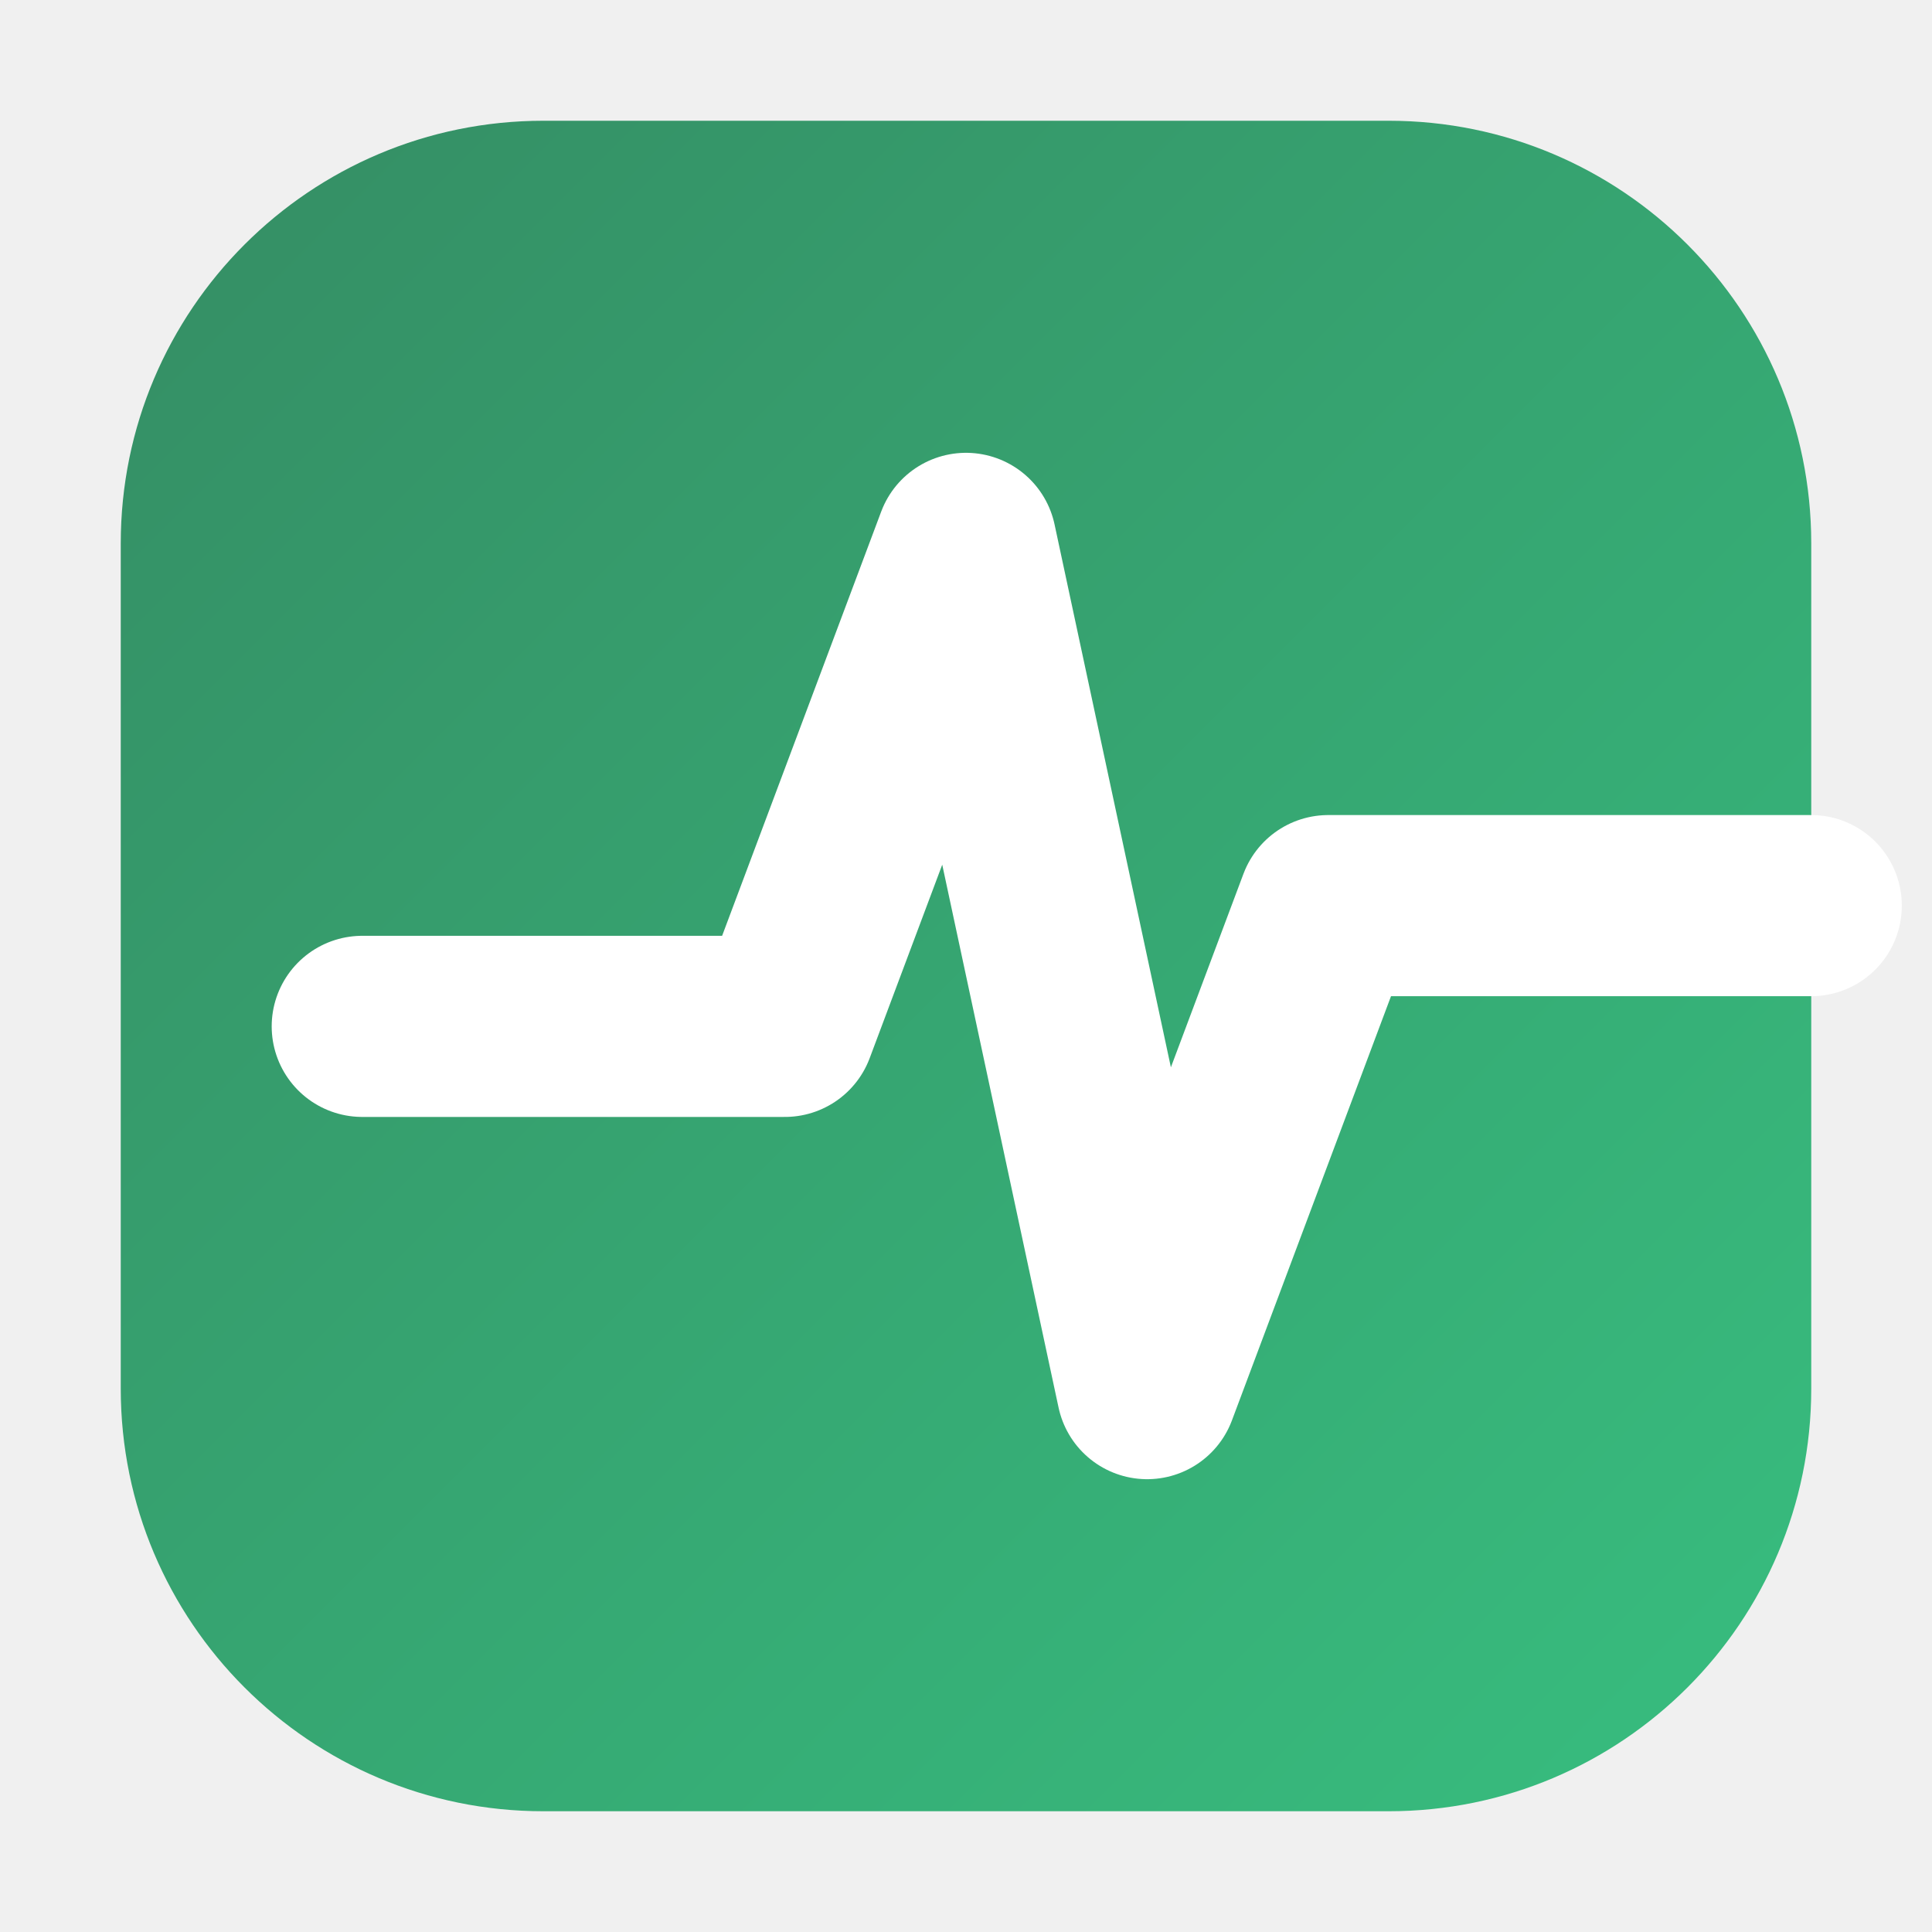
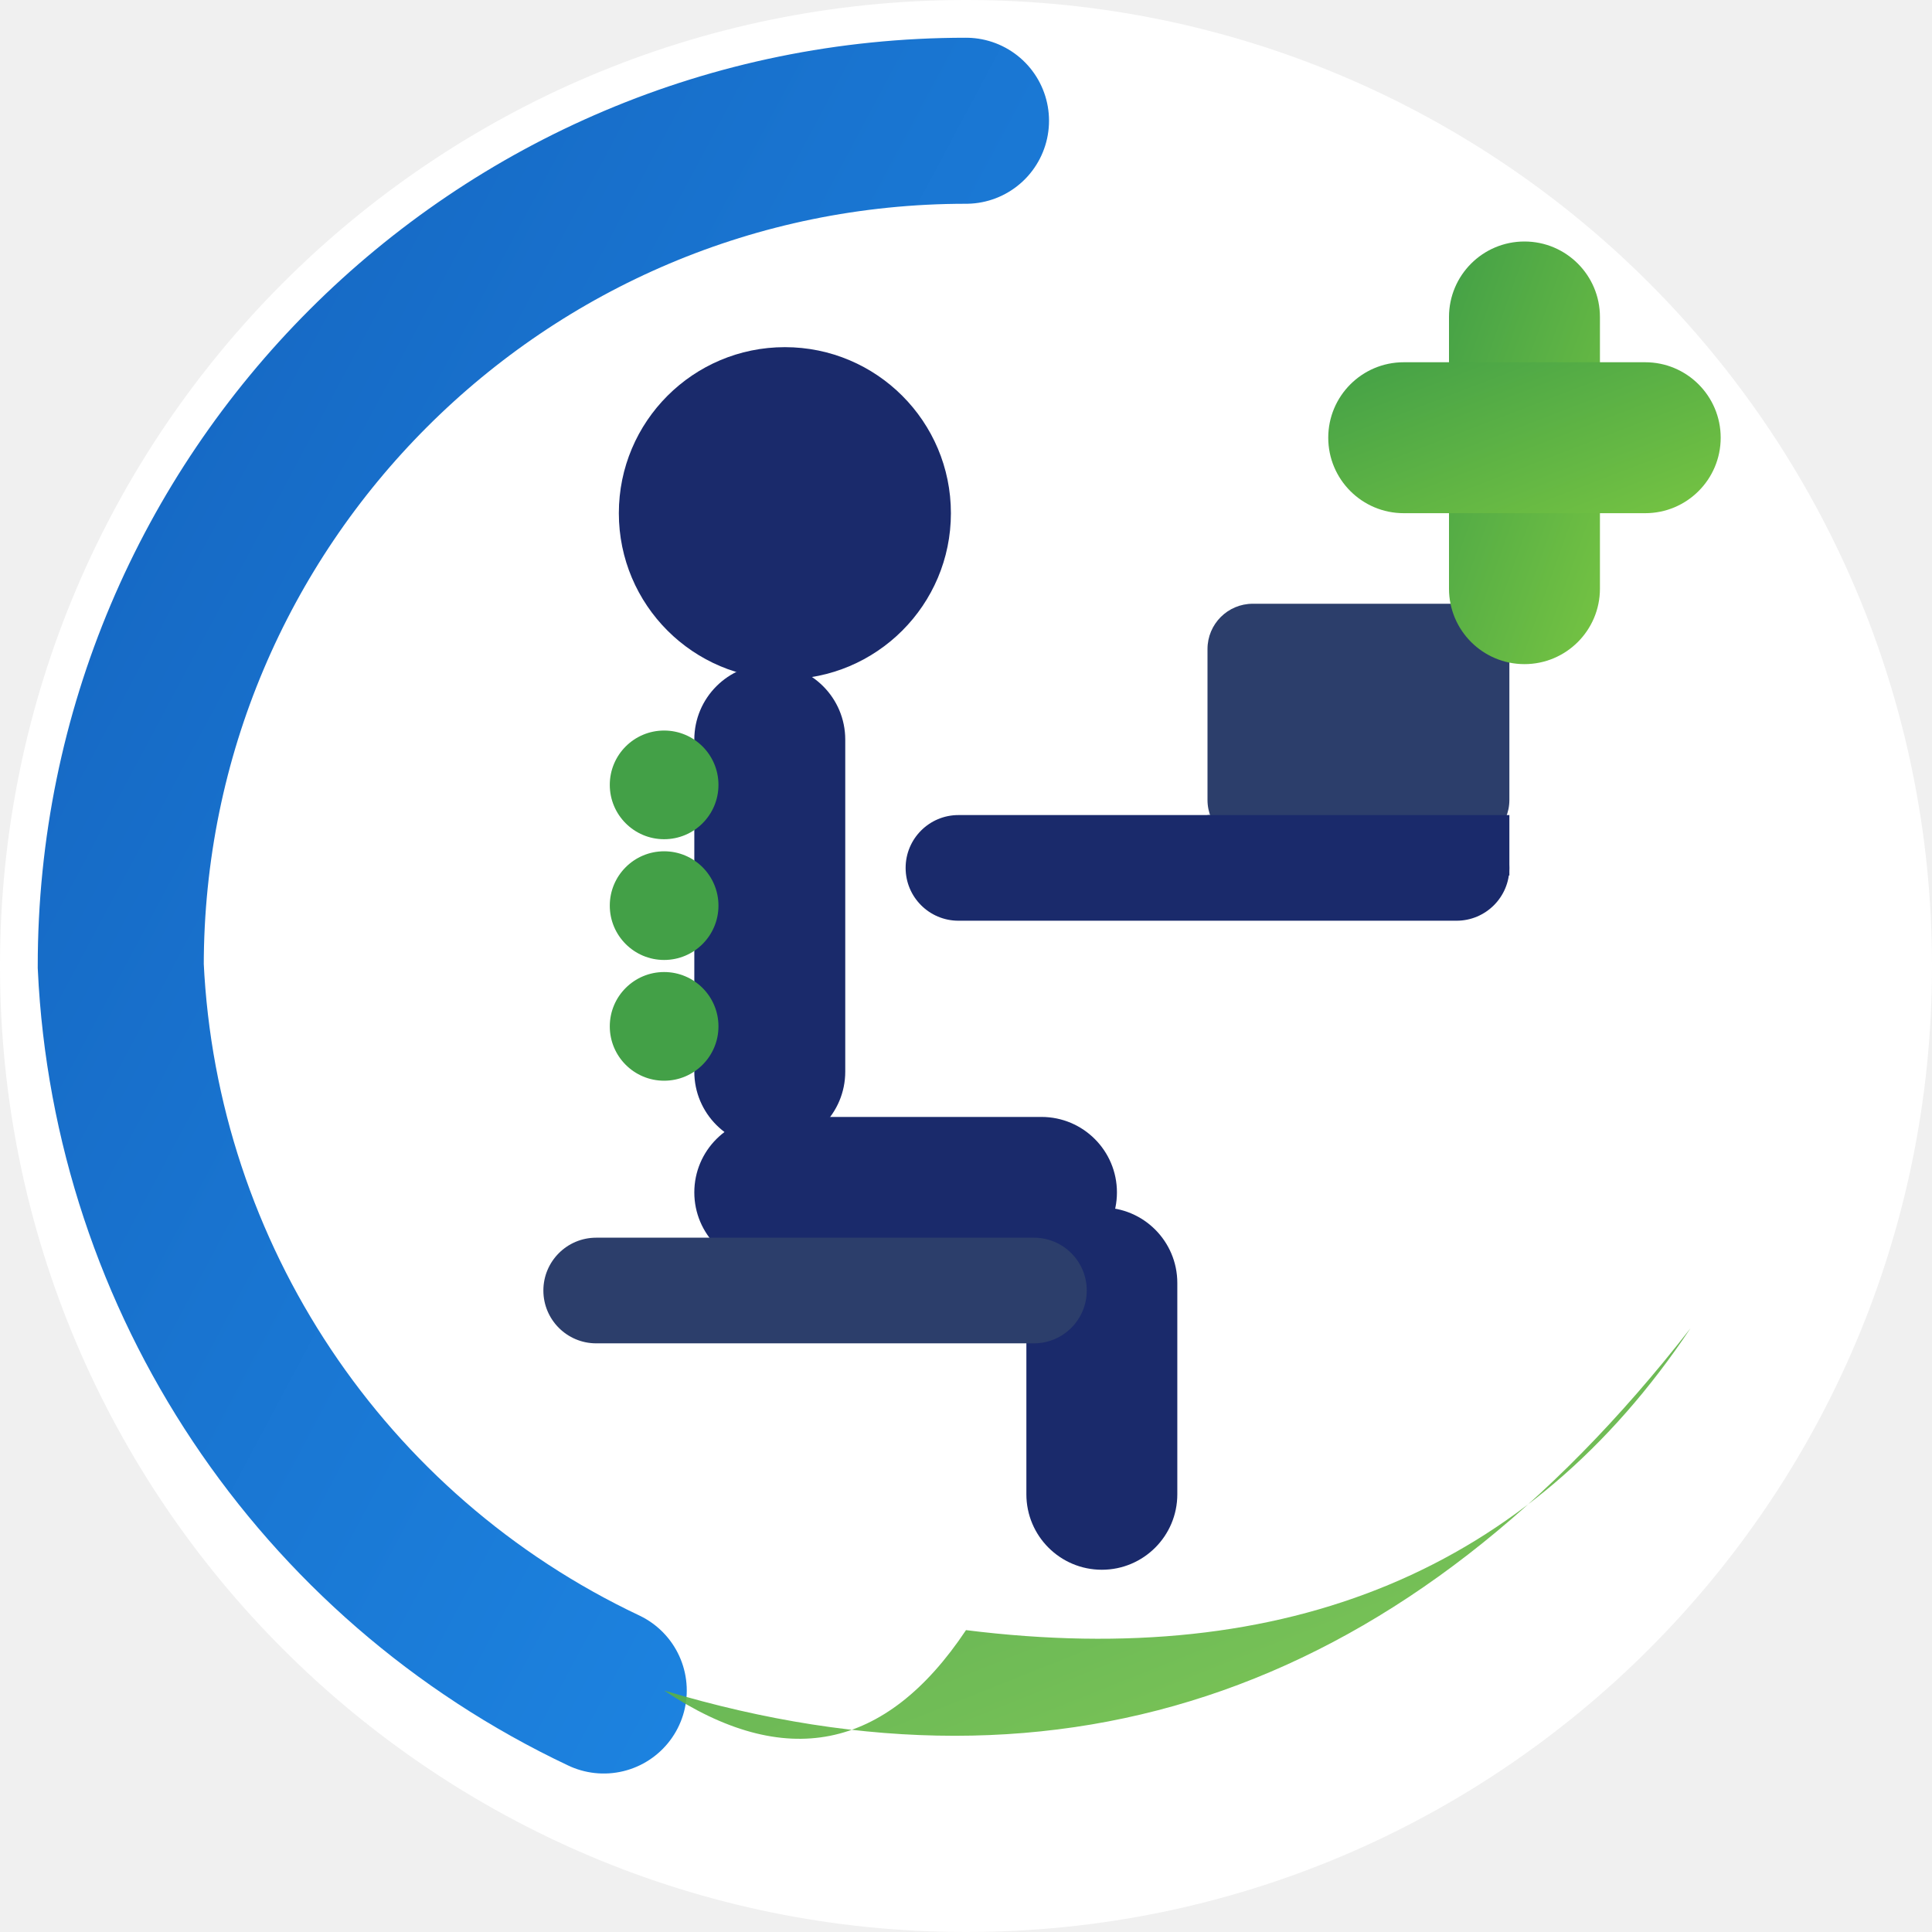
<svg xmlns="http://www.w3.org/2000/svg" viewBox="0 0 64 64">
  <defs>
-     <linearGradient id="g" x1="0" y1="0" x2="1" y2="1">
-       <stop offset="0%" stop-color="hsl(152 45% 38%)" />
-       <stop offset="100%" stop-color="hsl(152 55% 48%)" />
+     <linearGradient id="arc" x1="0%" y1="0%" x2="100%" y2="100%">
+       <stop offset="0%" stop-color="#1565c0" />
+       <stop offset="100%" stop-color="#1e88e5" />
+     </linearGradient>
+     <linearGradient id="leaf" x1="0%" y1="0%" x2="100%" y2="100%">
+       <stop offset="0%" stop-color="#43a047" />
+       <stop offset="100%" stop-color="#76c442" />
    </linearGradient>
  </defs>
-   <rect x="4" y="4" width="56" height="56" rx="14" fill="url(#g)" />
-   <path d="M12 34h14l6-16 6 28 6-16h16" fill="none" stroke="#fff" stroke-width="6" stroke-linecap="round" stroke-linejoin="round" />
+   <circle cx="32" cy="32" r="32" fill="white" />
+   <path d="M32 4 A28 28 0 0 0 4 32 A28 28 0 0 0 20 56" fill="none" stroke="url(#arc)" stroke-width="5.5" stroke-linecap="round" />
+   <path d="M22 56 Q42 62 56 44 Q48 56 32 54 Q28 60 22 56Z" fill="url(#leaf)" opacity="0.9" />
+   <circle cx="26" cy="17" r="5.5" fill="#1a2a6b" />
+   <rect x="23" y="22" width="5" height="16" rx="2.5" fill="#1a2a6b" />
+   <rect x="23" y="37" width="14" height="5" rx="2.5" fill="#1a2a6b" />
+   <rect x="34" y="40" width="5" height="12" rx="2.5" fill="#1a2a6b" />
+   <rect x="18" y="41" width="18" height="3.5" rx="1.75" fill="#2c3e6b" />
+   <rect x="30" y="27" width="20" height="3.5" rx="1.75" fill="#1a2a6b" />
+   <rect x="40" y="20" width="10" height="8" rx="1.5" fill="#2c3e6b" />
+   <line x1="40" y1="28" x2="50" y2="28" stroke="#1a2a6b" stroke-width="2" />
+   <circle cx="22" cy="26" r="1.8" fill="#43a047" />
+   <circle cx="22" cy="30" r="1.8" fill="#43a047" />
+   <circle cx="22" cy="34" r="1.8" fill="#43a047" />
+   <rect x="48" y="8" width="5" height="14" rx="2.5" fill="url(#leaf)" />
+   <rect x="44" y="12" width="13" height="5" rx="2.5" fill="url(#leaf)" />
</svg>
